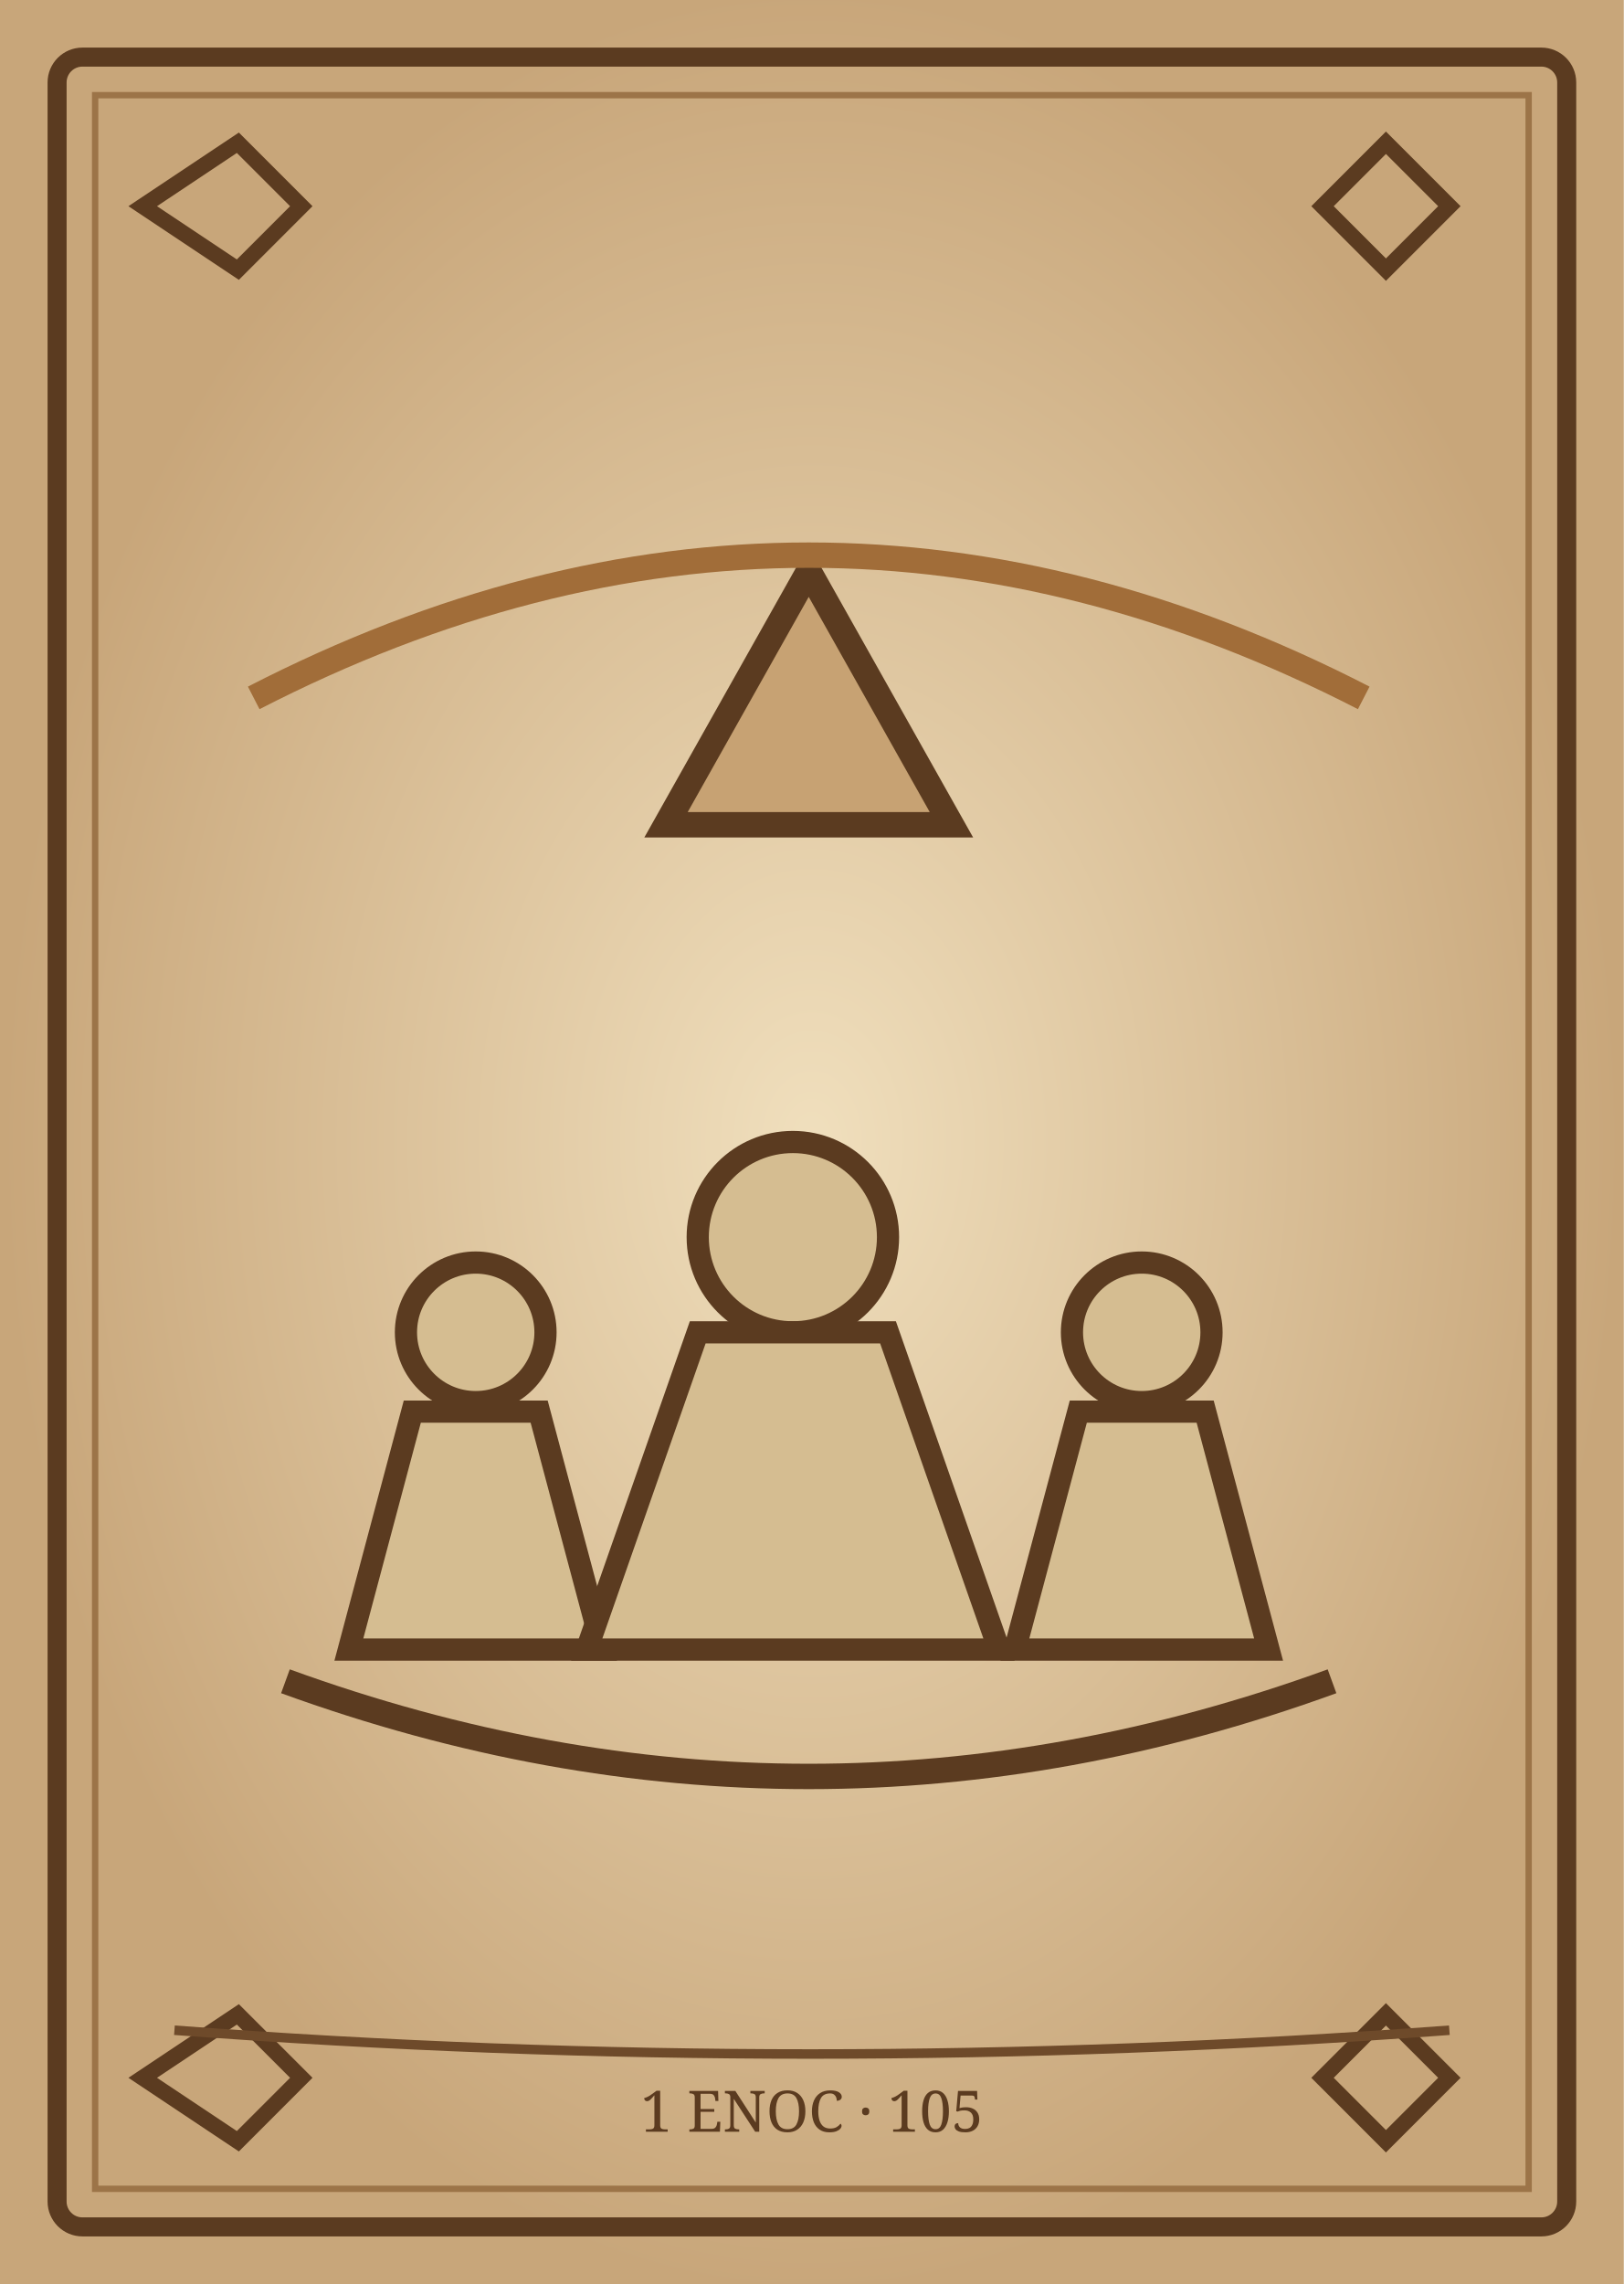
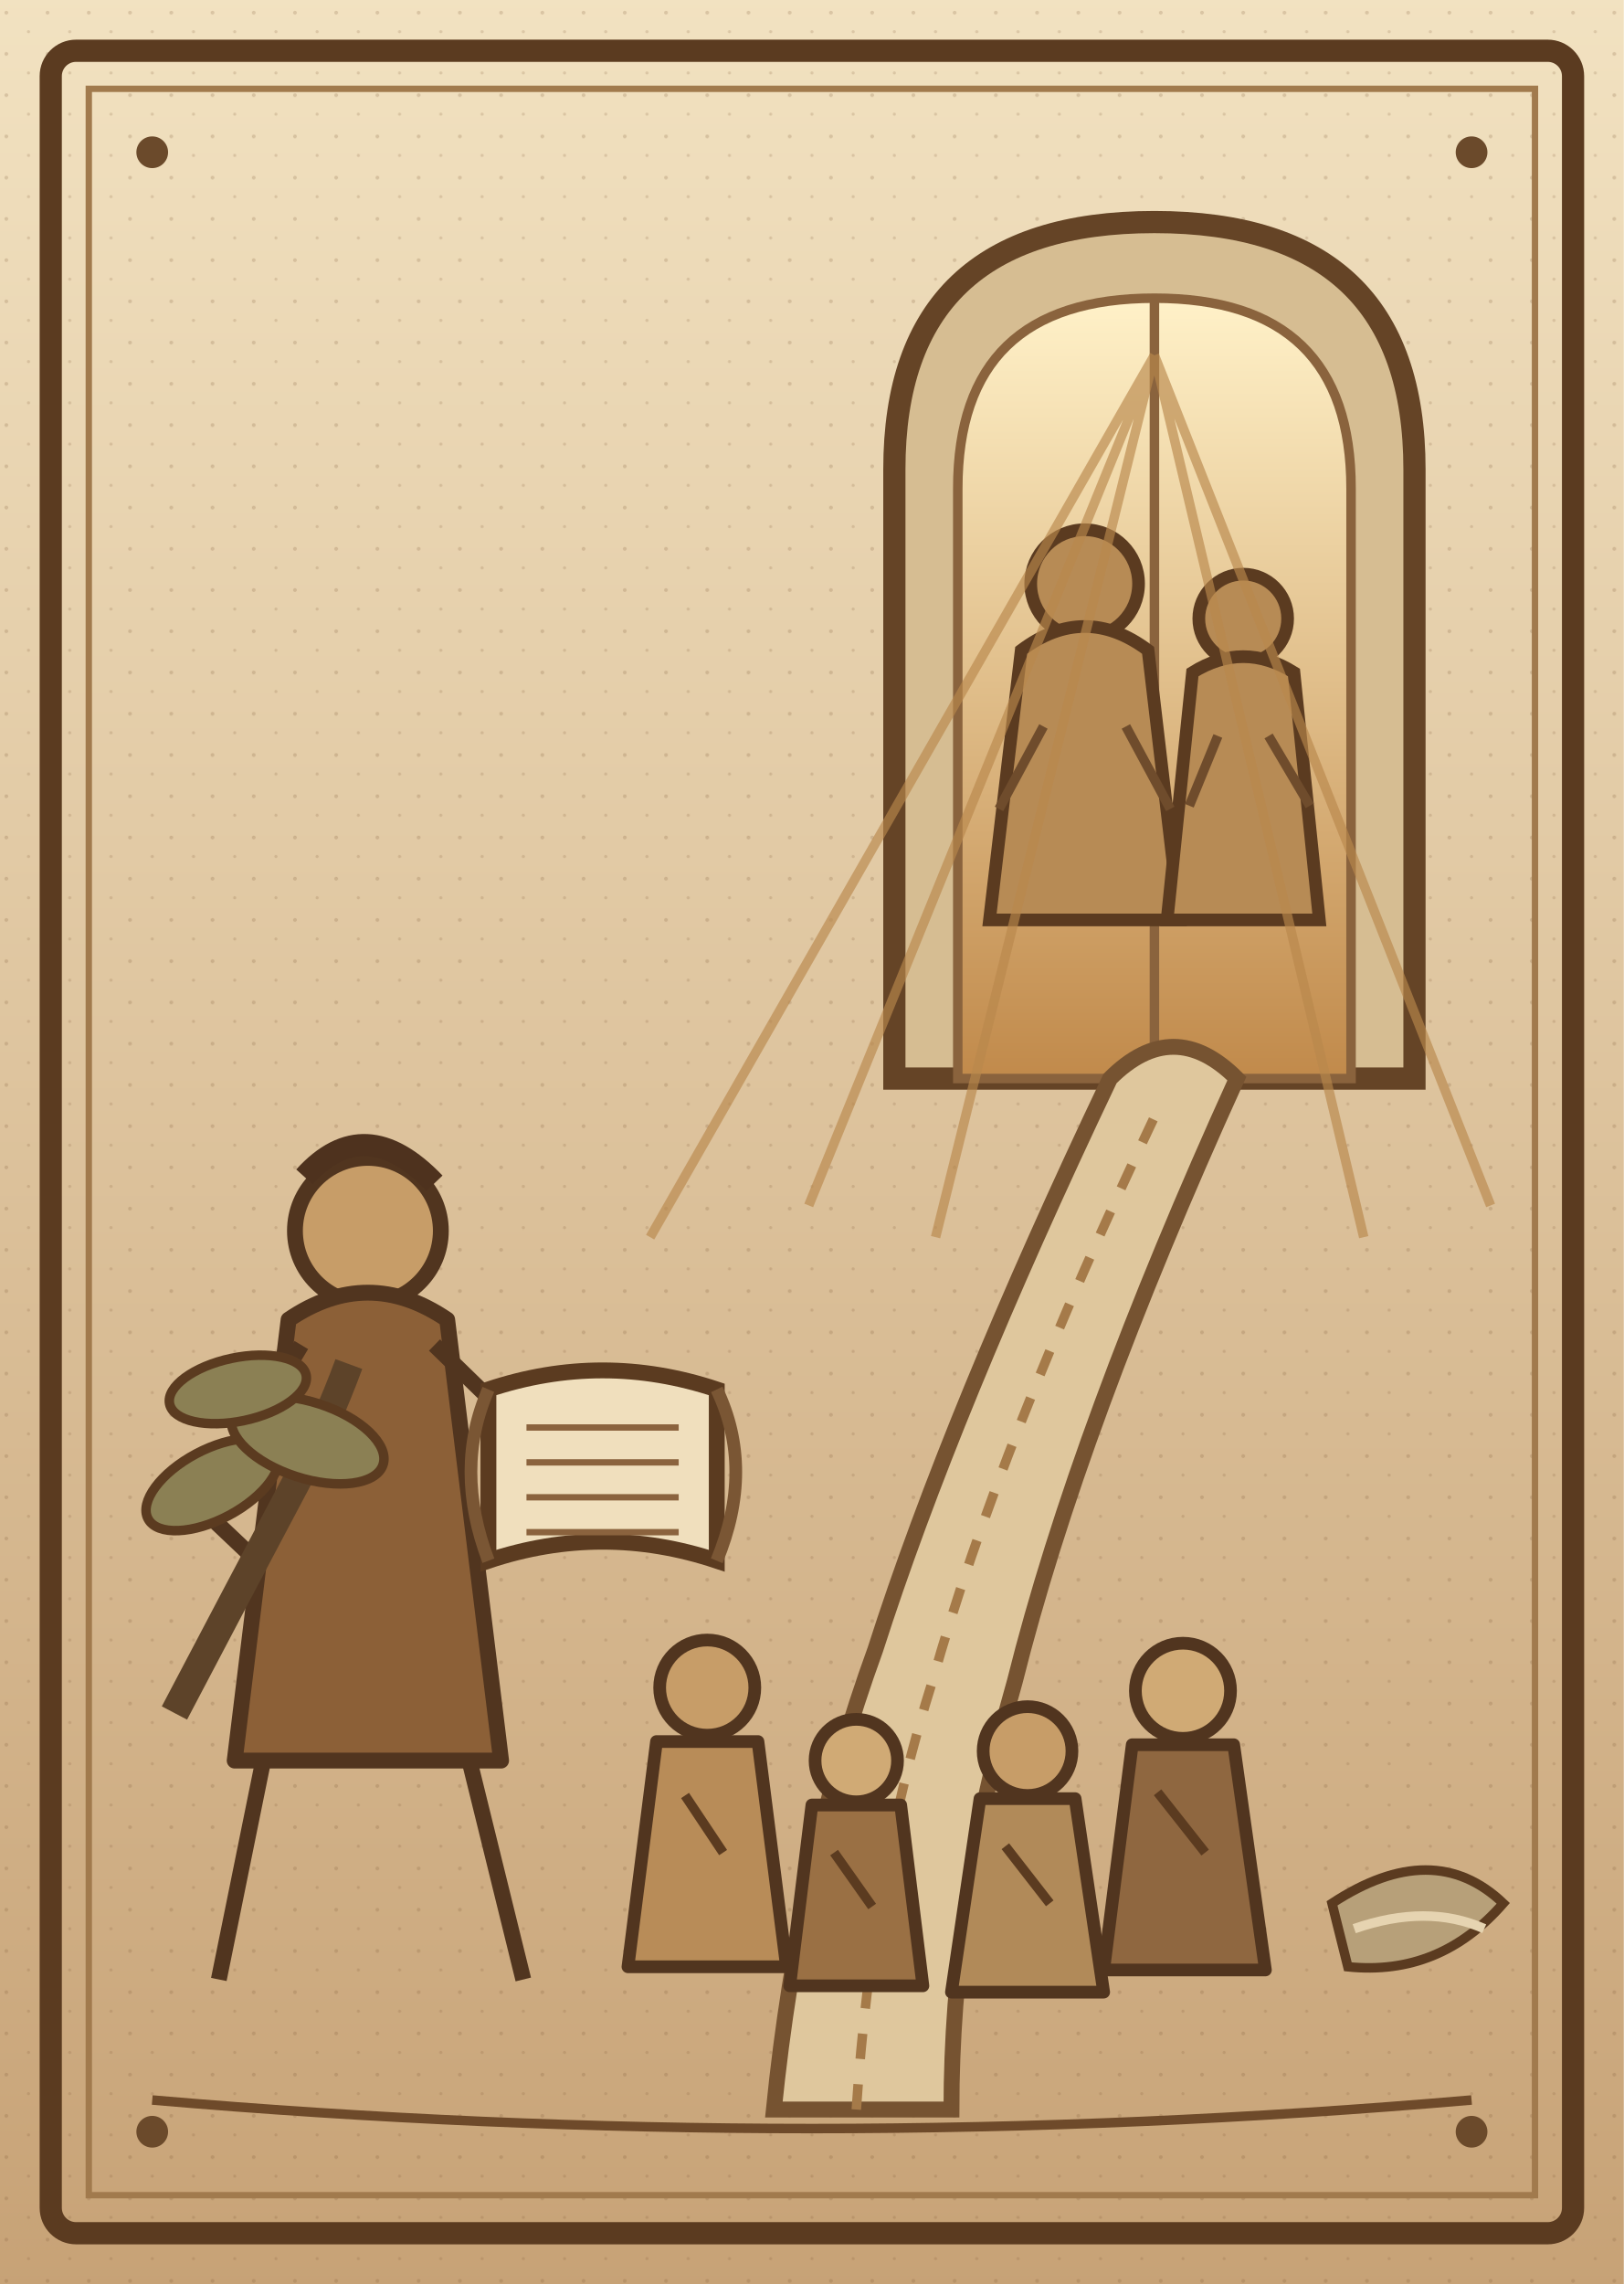
- <svg xmlns="http://www.w3.org/2000/svg" viewBox="0 0 512 720" role="img" aria-label="Ilustración original para 1 Enoc capítulo 105, grabado sepia en pergamino">
+ <svg xmlns="http://www.w3.org/2000/svg" viewBox="0 0 512 720" role="img" aria-label="1 Enoc 105: un maestro transmite sabiduría a los hijos de la tierra y los guía por el camino de la rectitud">
  <defs>
-     <radialGradient id="paper">
-       <stop offset="0" stop-color="#f0dfbd" />
-       <stop offset="1" stop-color="#c8a67a" />
-     </radialGradient>
+     <linearGradient id="paper105" x2="0" y2="1">
+       <stop stop-color="#f2e2c1" />
+       <stop offset="1" stop-color="#c7a276" />
+     </linearGradient>
+     <linearGradient id="dawn105" x2="0" y2="1">
+       <stop stop-color="#fff1c8" />
+       <stop offset="1" stop-color="#c18a4b" />
+     </linearGradient>
+     <pattern id="grain105" width="13" height="13" patternUnits="userSpaceOnUse">
+       <circle cx="2" cy="4" r=".6" fill="#795333" opacity=".2" />
+       <circle cx="9" cy="10" r=".5" fill="#795333" opacity=".18" />
+     </pattern>
  </defs>
-   <rect width="512" height="720" fill="url(#paper)" />
-   <rect x="18" y="18" width="476" height="684" rx="8" fill="none" stroke="#5b3b20" stroke-width="6" />
-   <rect x="30" y="30" width="452" height="660" fill="none" stroke="#9c7448" stroke-width="2" />
-   <g stroke="#5b3b20" stroke-width="5" fill="none">
-     <path d="M45 65 L75 45 95 65 75 85Z M417 65 L437 45 457 65 437 85Z M45 655 L75 635 95 655 75 675Z M417 655 L437 635 457 655 437 675Z" />
+   <rect width="512" height="720" fill="url(#paper105)" />
+   <rect width="512" height="720" fill="url(#grain105)" />
+   <rect x="16" y="16" width="480" height="688" rx="8" fill="none" stroke="#5b3b20" stroke-width="7" />
+   <rect x="28" y="28" width="456" height="664" fill="none" stroke="#a17a4d" stroke-width="2" />
+   <path d="M282 340V148Q282 70 364 70Q446 70 446 148V340Z" fill="#d6bd92" stroke="#654426" stroke-width="7" />
+   <path d="M302 340V154Q302 94 364 94Q426 94 426 154V340Z" fill="url(#dawn105)" stroke="#8a633d" stroke-width="3" />
+   <path d="M364 94V340" stroke="#8a633d" stroke-width="3" />
+   <g fill="#b78b55" stroke="#5b3b20" stroke-width="4">
+     <circle cx="342" cy="184" r="17" />
+     <path d="M322 205Q342 190 362 205L372 290H312Z" />
+     <circle cx="392" cy="195" r="14" />
+     <path d="M376 212Q392 202 408 212L416 290H368Z" />
  </g>
-   <g>
-     <path d="M90 530 Q255 590 420 530" stroke="#5b3b20" stroke-width="8" fill="none" />
-     <g fill="#d5bd91" stroke="#5b3b20" stroke-width="7">
-       <circle cx="150" cy="420" r="22" />
-       <path d="M130 445 L170 445 190 520 110 520Z" />
-       <circle cx="250" cy="390" r="30" />
-       <path d="M220 420 L280 420 315 520 185 520Z" />
-       <circle cx="360" cy="420" r="22" />
-       <path d="M340 445 L380 445 400 520 320 520Z" />
-     </g>
-     <path d="M255 180 L300 260 210 260Z" fill="#c7a273" stroke="#5b3b20" stroke-width="8" />
-     <path d="M80 220 Q255 130 430 220" stroke="#a16d39" stroke-width="8" fill="none" />
+   <g stroke="#6f4c2c" stroke-width="3" fill="none">
+     <path d="M329 229L315 255 M355 229L369 255 M384 232L375 254 M400 232L413 254" />
  </g>
-   <path d="M55 640 Q255 655 457 640" fill="none" stroke="#6e4a2a" stroke-width="3" />
-   <text x="256" y="672" font-family="serif" font-size="18" text-anchor="middle" fill="#5b3b20">1 ENOC · 105</text>
+   <g stroke="#b9874c" stroke-width="3" opacity=".65">
+     <path d="M364 112L255 380 M364 112L295 390 M364 112L430 390 M364 112L470 380 M364 112L205 390" />
+   </g>
+   <path d="M244 665Q252 586 276 520Q300 445 350 340Q370 320 390 340Q340 450 320 530Q300 600 300 665Z" fill="#dfc79d" stroke="#765331" stroke-width="5" />
+   <path d="M270 665Q275 590 294 530Q315 455 365 350" fill="none" stroke="#a57a49" stroke-width="3" stroke-dasharray="8 8" />
+   <g stroke="#51351f" stroke-width="5" stroke-linejoin="round">
+     <circle cx="116" cy="388" r="23" fill="#c79d68" />
+     <path d="M91 416Q116 399 141 416L158 555H74Z" fill="#8c6037" />
+     <path d="M95 424L64 476L83 494 M137 424L174 460L198 448" fill="none" />
+     <path d="M83 555L69 624 M148 555L165 624" fill="none" />
+   </g>
+   <path d="M96 371Q115 350 137 373" stroke="#4e321e" stroke-width="7" fill="none" />
+   <path d="M154 438Q190 426 226 438V492Q190 480 154 492Z" fill="#f0dfbd" stroke="#5b3b20" stroke-width="5" />
+   <path d="M154 438Q143 463 154 492 M226 438Q238 463 226 492" fill="none" stroke="#7a5634" stroke-width="4" />
+   <g stroke="#8b633e" stroke-width="2">
+     <path d="M166 450H214 M166 461H214 M166 472H214 M166 483H214" />
+   </g>
+   <g stroke="#51351f" stroke-width="4" stroke-linejoin="round">
+     <circle cx="223" cy="532" r="15" fill="#c79d68" />
+     <path d="M207 549L239 549L248 620H198Z" fill="#b88c58" />
+     <circle cx="270" cy="555" r="13" fill="#d0aa75" />
+     <path d="M256 569L284 569L291 626H249Z" fill="#9a7044" />
+     <circle cx="324" cy="552" r="14" fill="#c79d68" />
+     <path d="M309 567L339 567L348 628H300Z" fill="#b18a59" />
+     <circle cx="373" cy="533" r="15" fill="#d0aa75" />
+     <path d="M357 550L389 550L399 621H348Z" fill="#8f6740" />
+   </g>
+   <g stroke="#5b3b20" stroke-width="3" fill="none">
+     <path d="M216 566L228 584 M263 584L275 601 M317 582L331 600 M365 565L380 584" />
+   </g>
+   <path d="M55 540Q76 500 93 468Q103 449 110 430" stroke="#5d4329" stroke-width="9" fill="none" />
+   <g fill="#8b8054" stroke="#5b3b20" stroke-width="3">
+     <ellipse cx="67" cy="468" rx="23" ry="11" transform="rotate(-28 67 468)" />
+     <ellipse cx="97" cy="454" rx="25" ry="12" transform="rotate(18 97 454)" />
+     <ellipse cx="75" cy="438" rx="22" ry="10" transform="rotate(-12 75 438)" />
+   </g>
+   <path d="M420 600Q452 579 474 600Q454 623 425 620Z" fill="#b7a079" stroke="#5b3b20" stroke-width="3" />
+   <path d="M427 608Q450 600 468 608" fill="none" stroke="#e6d4b1" stroke-width="3" />
+   <path d="M48 662Q256 680 464 662" fill="none" stroke="#6e4a2a" stroke-width="3" />
+   <g fill="#6b4a2b">
+     <circle cx="48" cy="48" r="5" />
+     <circle cx="464" cy="48" r="5" />
+     <circle cx="48" cy="672" r="5" />
+     <circle cx="464" cy="672" r="5" />
+   </g>
</svg>
